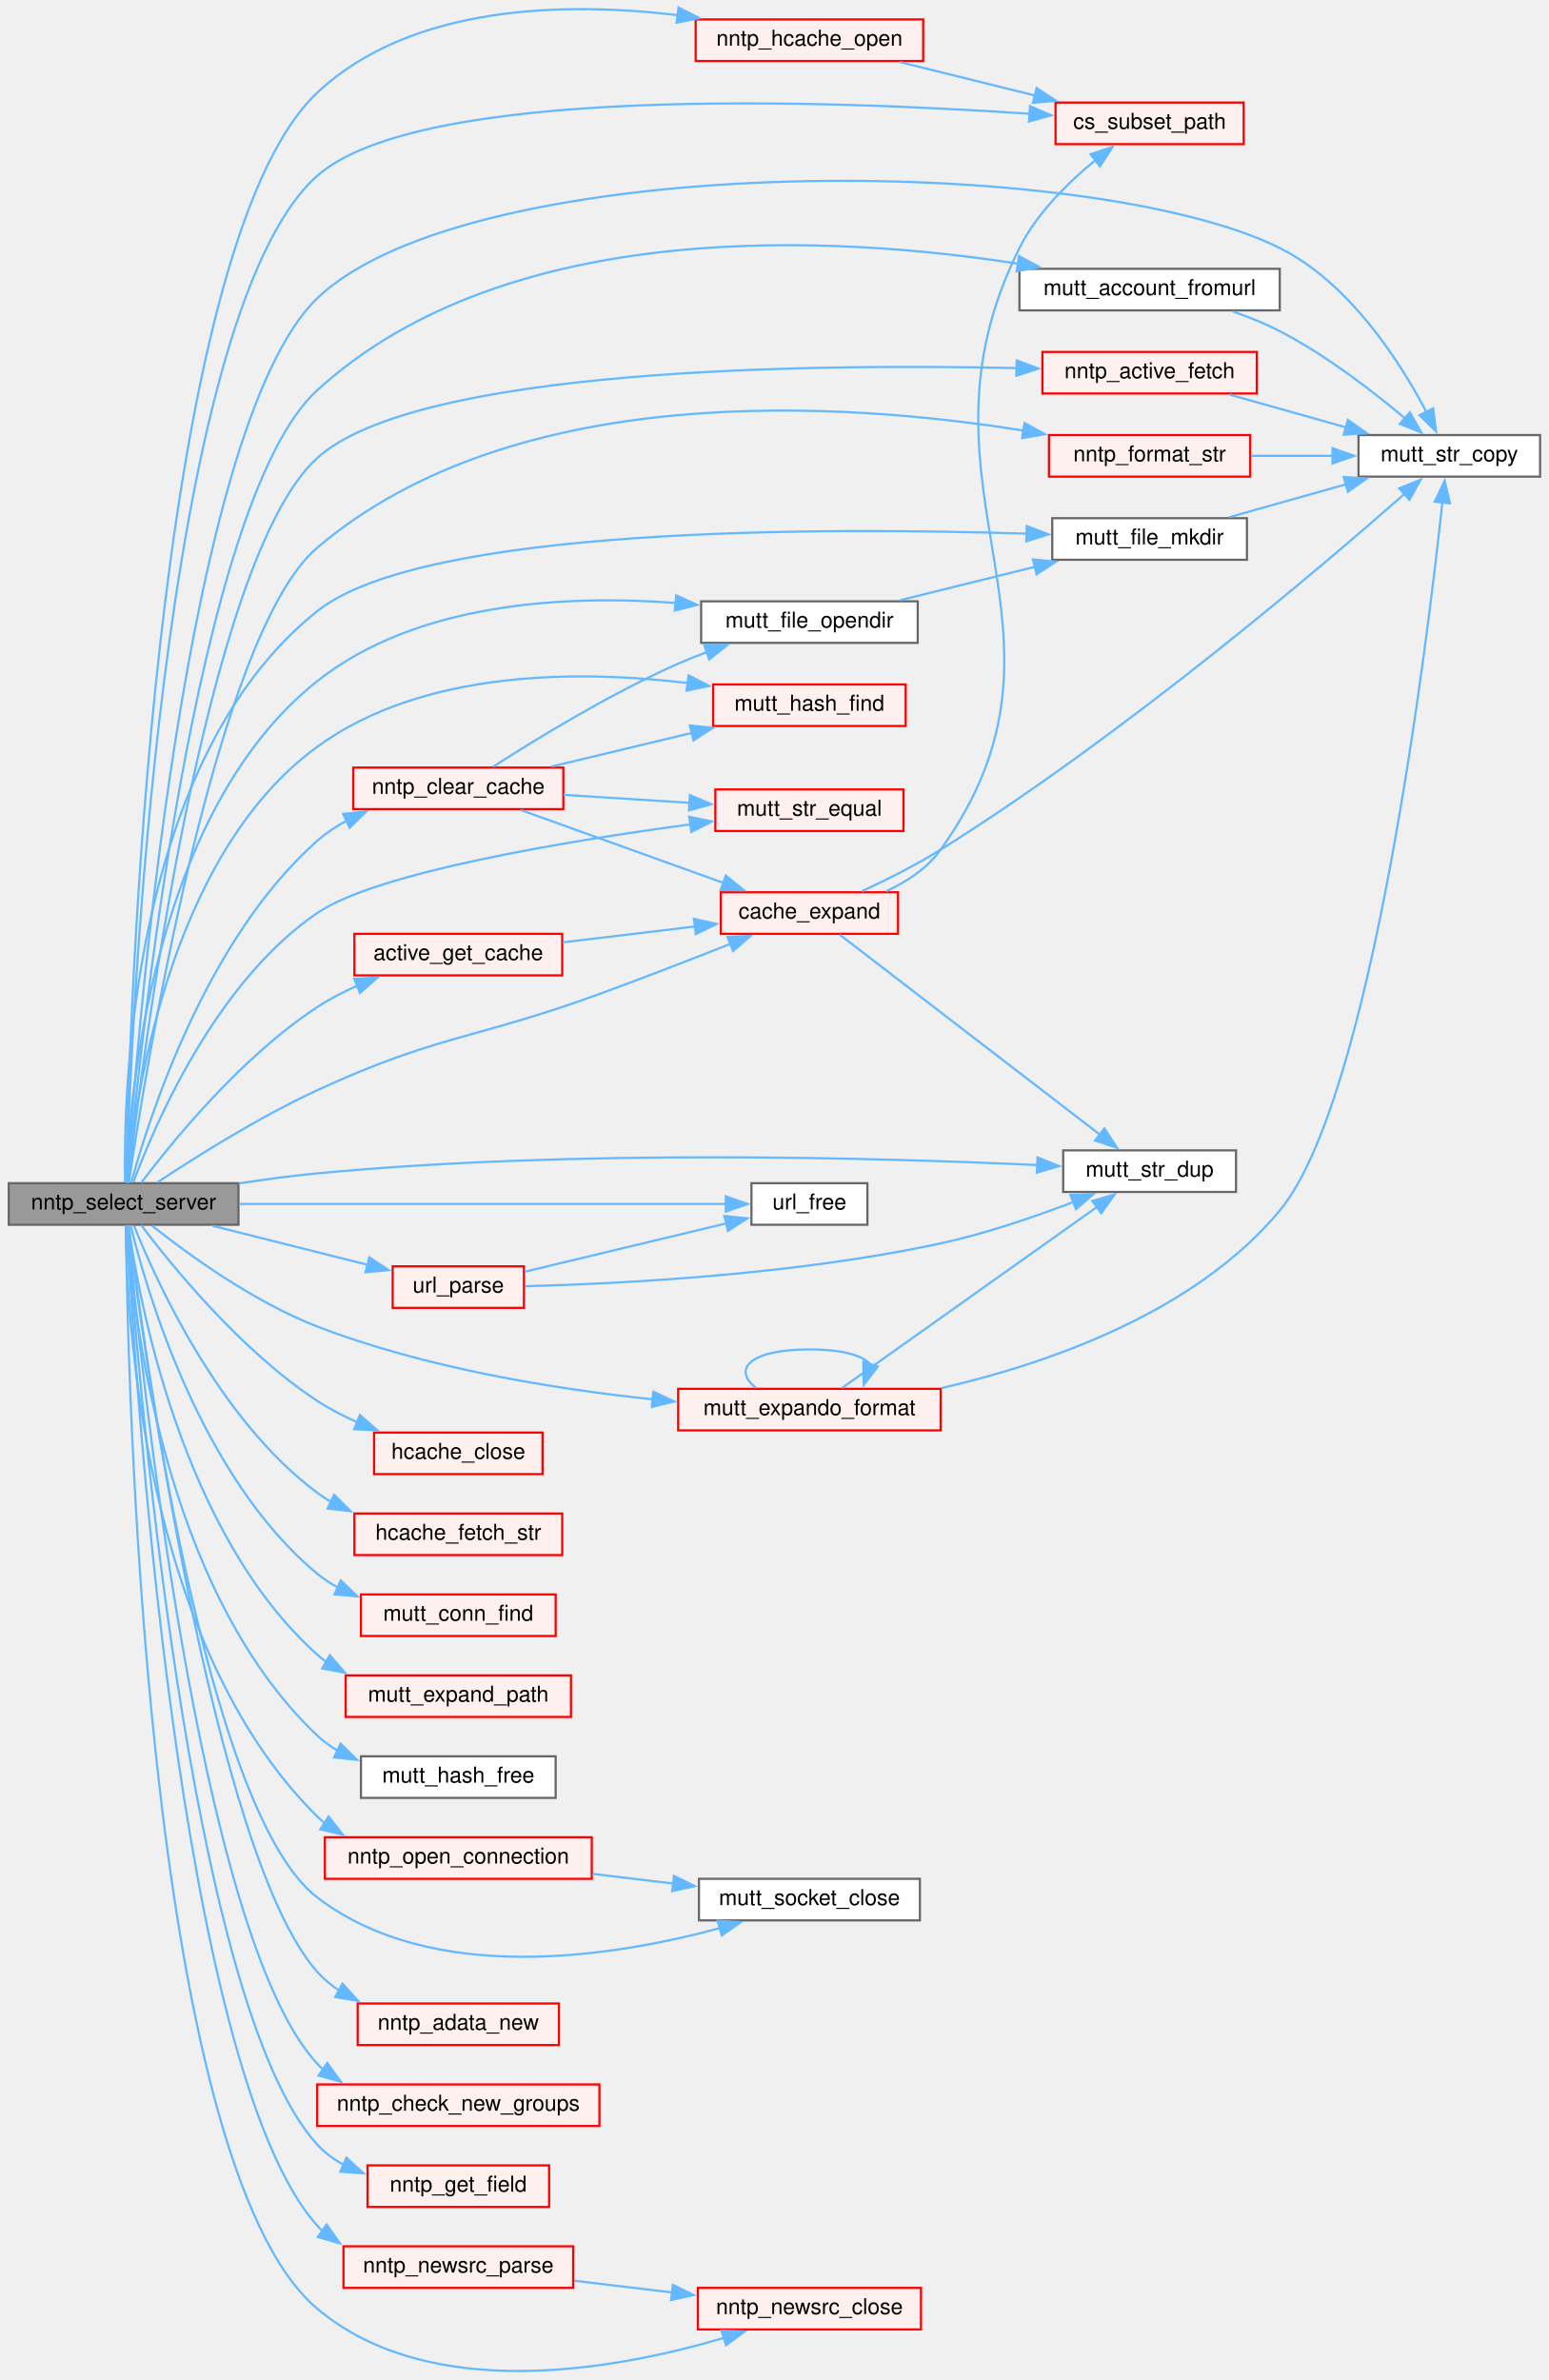
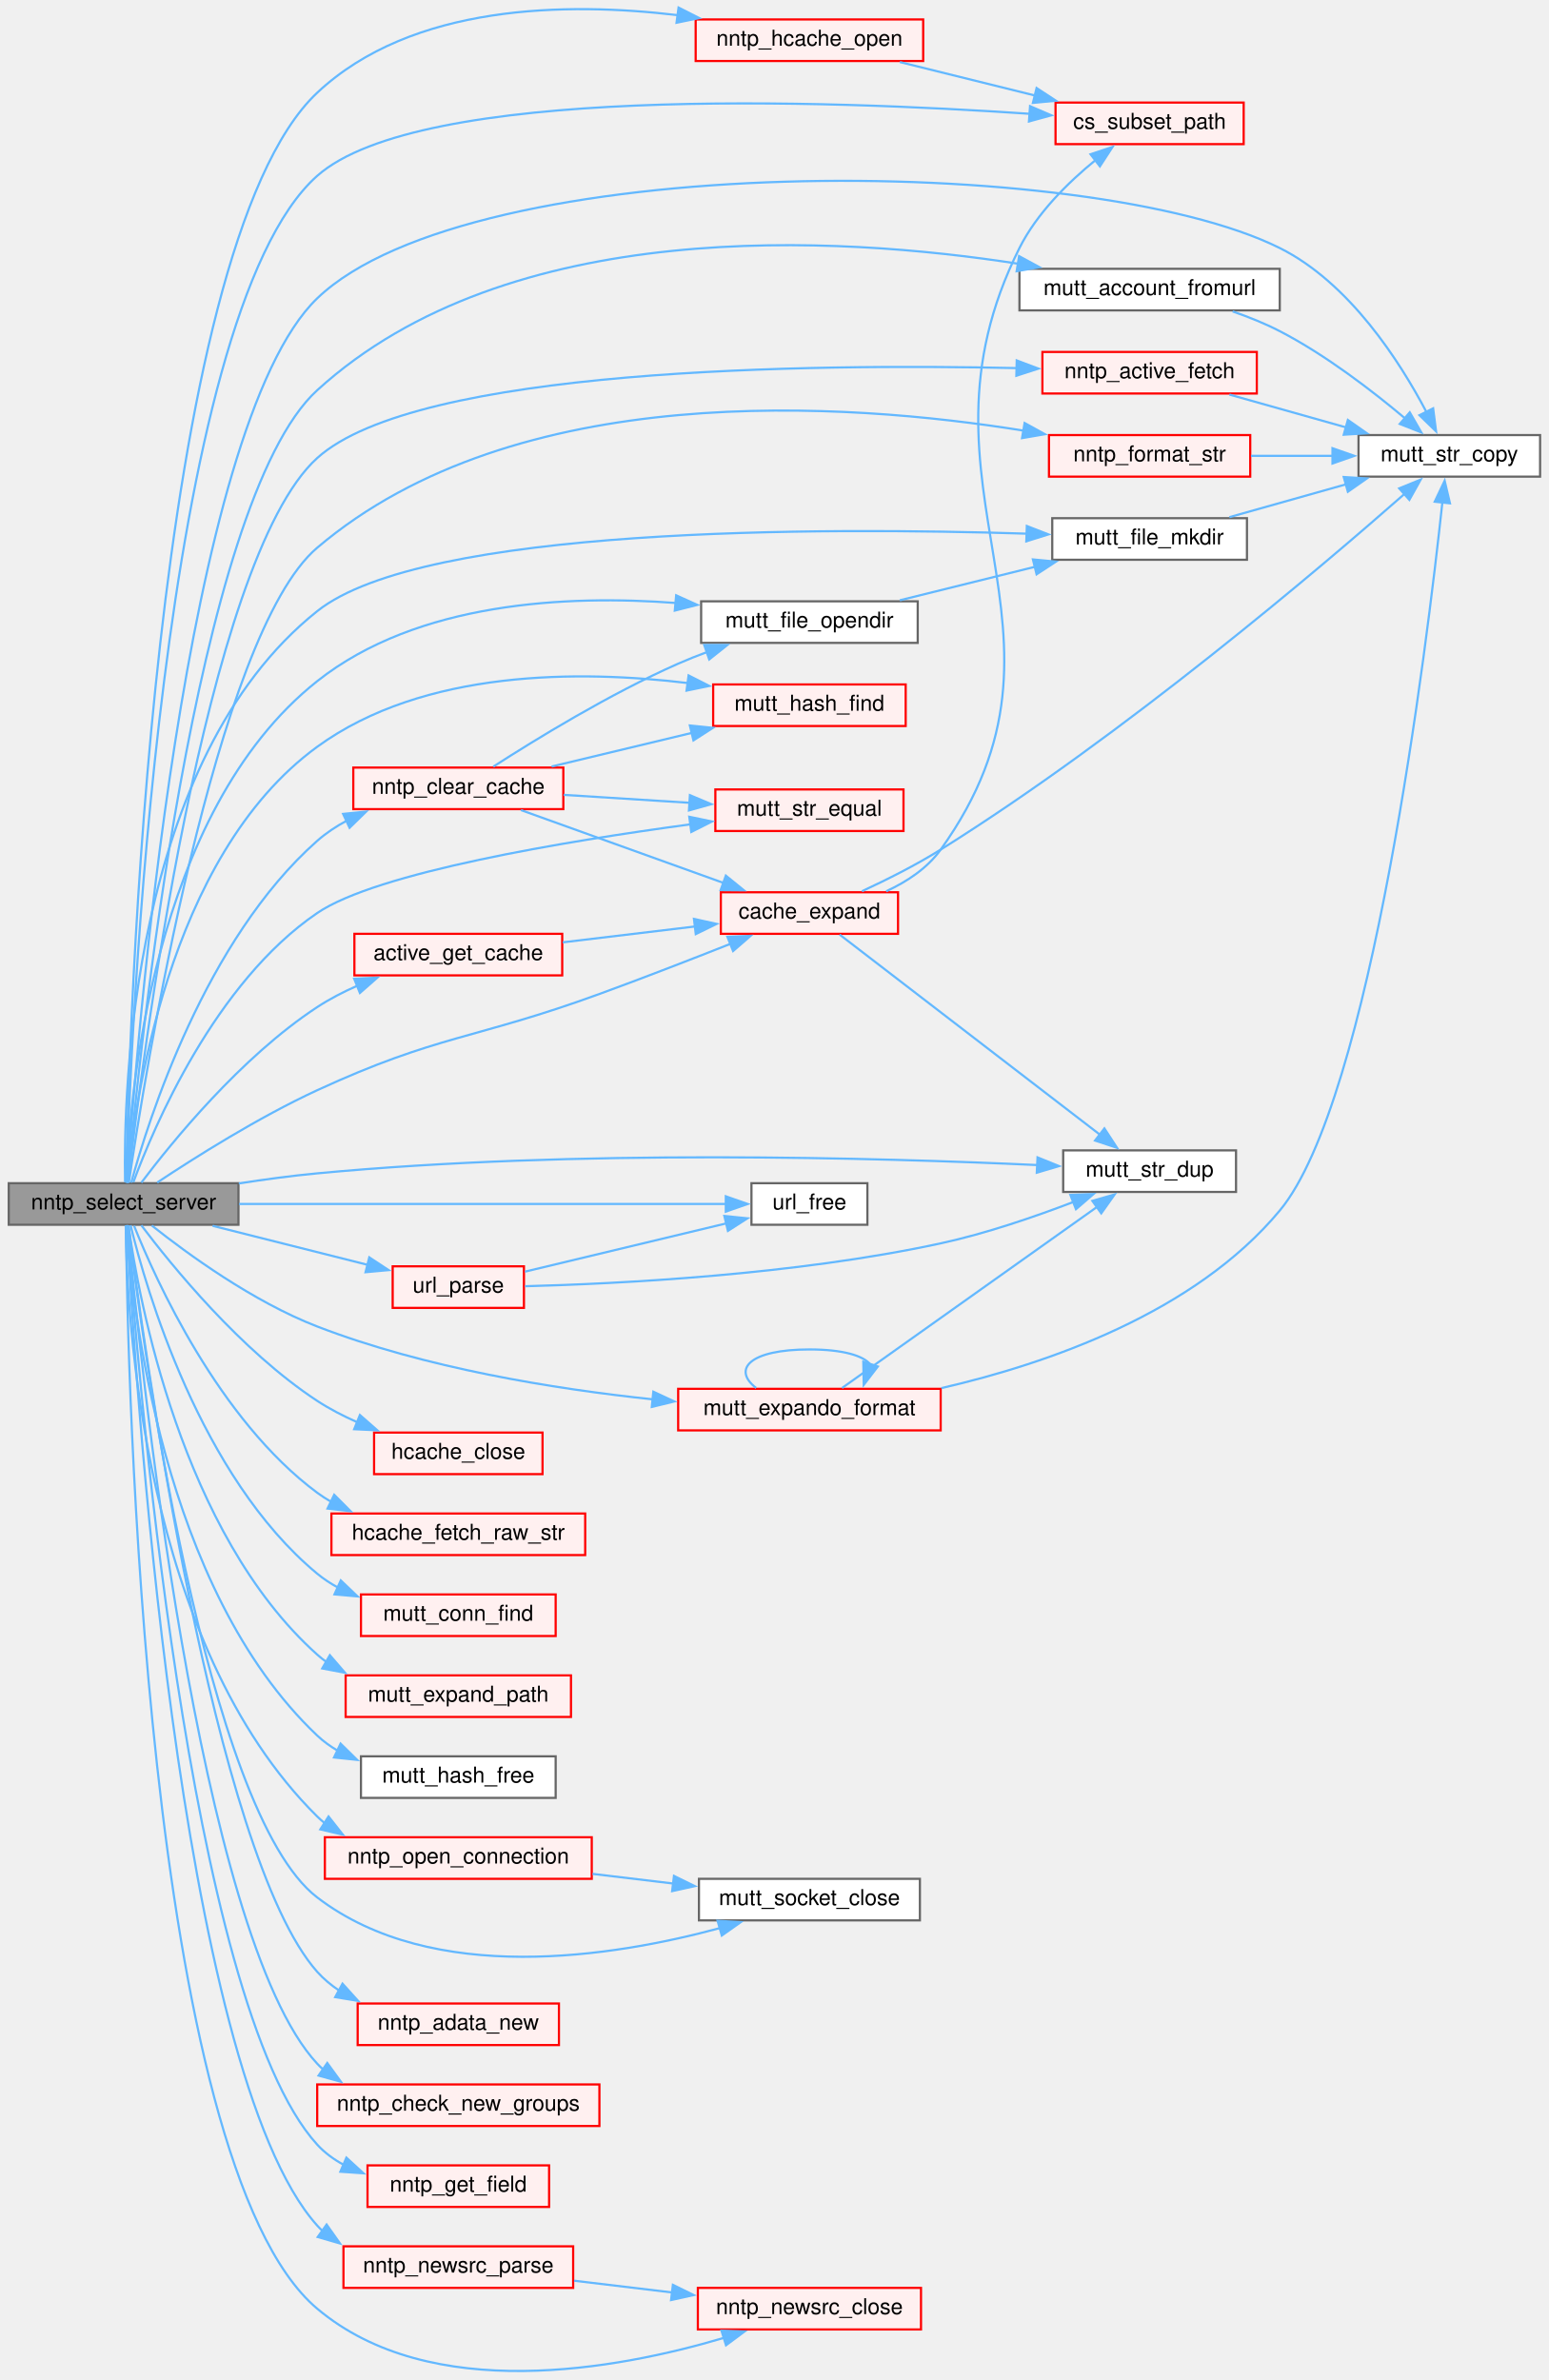
<svg xmlns="http://www.w3.org/2000/svg" xmlns:xlink="http://www.w3.org/1999/xlink" width="708pt" height="1088pt" viewBox="0.00 0.00 708.00 1087.90">
  <g id="graph0" class="graph" transform="scale(1 1) rotate(0) translate(4 1083.9)">
    <g id="node1" class="node">
      <g id="a_node1">
        <a xlink:title="Open a connection to an NNTP server.">
          <polygon fill="#999999" stroke="#666666" points="105,-543.06 0,-543.06 0,-524.06 105,-524.06 105,-543.06" />
          <text text-anchor="middle" x="52.5" y="-531.06" font-family="Helvetica,sans-Serif" font-size="10.00">nntp_select_server</text>
        </a>
      </g>
    </g>
    <g id="node2" class="node">
      <g id="a_node2">
        <a xlink:href="newsrc_8c.html#a8a0f0a9d60138637dde00cb0732c6b9e" target="_top" xlink:title="Load list of all newsgroups from cache.">
          <polygon fill="#fff0f0" stroke="red" points="253,-657.06 158,-657.06 158,-638.06 253,-638.06 253,-657.06" />
          <text text-anchor="middle" x="205.5" y="-645.06" font-family="Helvetica,sans-Serif" font-size="10.00">active_get_cache</text>
        </a>
      </g>
    </g>
    <g id="edge1" class="edge">
      <path fill="none" stroke="#63b8ff" d="M60.61,-543.32C74.29,-561.46 106.01,-600.62 141,-623.56 146.62,-627.25 152.89,-630.48 159.23,-633.28" />
      <polygon fill="#63b8ff" stroke="#63b8ff" points="157.9,-636.52 168.48,-637.02 160.52,-630.03 157.9,-636.52" />
    </g>
    <g id="node3" class="node">
      <g id="a_node3">
        <a xlink:href="newsrc_8c.html#a8d3a7328ed6d800fc41fb83e20db792a" target="_top" xlink:title="Make fully qualified cache file name.">
          <polygon fill="#fff0f0" stroke="red" points="406.5,-676.06 325.5,-676.06 325.5,-657.06 406.5,-657.06 406.5,-676.06" />
          <text text-anchor="middle" x="366" y="-664.06" font-family="Helvetica,sans-Serif" font-size="10.00">cache_expand</text>
        </a>
      </g>
    </g>
    <g id="edge6" class="edge">
      <path fill="none" stroke="#63b8ff" d="M67.85,-543.36C84.79,-554.61 114.05,-573.12 141,-585.56 196,-610.95 213.1,-608.79 270,-629.56 289.96,-636.85 312.1,-645.44 329.98,-652.51" />
      <polygon fill="#63b8ff" stroke="#63b8ff" points="328.51,-655.69 339.1,-656.13 331.1,-649.19 328.51,-655.69" />
    </g>
    <g id="node4" class="node">
      <g id="a_node4">
        <a xlink:href="config_2helpers_8c.html#a9f184e61342916799259930333f4205f" target="_top" xlink:title="Get a path config item by name.">
          <polygon fill="#fff0f0" stroke="red" points="564.5,-1037.06 478.5,-1037.06 478.5,-1018.06 564.5,-1018.06 564.5,-1037.06" />
          <text text-anchor="middle" x="521.5" y="-1025.06" font-family="Helvetica,sans-Serif" font-size="10.00">cs_subset_path</text>
        </a>
      </g>
    </g>
    <g id="edge7" class="edge">
      <path fill="none" stroke="#63b8ff" d="M53.76,-543.5C55.62,-605.58 68.93,-939.72 141,-1003.56 187.86,-1045.07 373.54,-1038.25 466.66,-1031.93" />
      <polygon fill="#63b8ff" stroke="#63b8ff" points="466.85,-1035.42 476.58,-1031.23 466.35,-1028.44 466.85,-1035.42" />
    </g>
    <g id="node5" class="node">
      <g id="a_node5">
        <a xlink:href="mutt_2string_8c.html#ad20e00309de897a1e882fc7400335b83" target="_top" xlink:title="Copy a string into a buffer (guaranteeing NUL-termination)">
          <polygon fill="white" stroke="#666666" points="700,-885.06 617,-885.06 617,-866.06 700,-866.06 700,-885.06" />
          <text text-anchor="middle" x="658.5" y="-873.06" font-family="Helvetica,sans-Serif" font-size="10.00">mutt_str_copy</text>
        </a>
      </g>
    </g>
    <g id="edge25" class="edge">
      <path fill="none" stroke="#63b8ff" d="M54.11,-543.32C57.9,-600.24 79.94,-888.91 141,-947.56 211.61,-1015.39 493.38,-1014.25 581,-970.56 612.94,-954.64 635.98,-918.51 648,-895.68" />
      <polygon fill="#63b8ff" stroke="#63b8ff" points="651.11,-897.27 652.45,-886.76 644.85,-894.14 651.11,-897.27" />
    </g>
    <g id="node6" class="node">
      <g id="a_node6">
        <a xlink:href="mutt_2string_8c.html#a3fe33d90e4814281cd57de048119c950" target="_top" xlink:title="Copy a string, safely.">
          <polygon fill="white" stroke="#666666" points="561,-558.06 482,-558.06 482,-539.06 561,-539.06 561,-558.06" />
          <text text-anchor="middle" x="521.5" y="-546.06" font-family="Helvetica,sans-Serif" font-size="10.00">mutt_str_dup</text>
        </a>
      </g>
    </g>
    <g id="edge26" class="edge">
      <path fill="none" stroke="#63b8ff" d="M105.18,-542.96C116.92,-544.78 129.36,-546.46 141,-547.56 258.67,-558.71 397.79,-554.72 470.51,-551.34" />
      <polygon fill="#63b8ff" stroke="#63b8ff" points="470.27,-554.86 480.09,-550.88 469.93,-547.86 470.27,-554.86" />
    </g>
    <g id="node7" class="node">
      <g id="a_node7">
        <a xlink:href="hcache_8c.html#a791c8437997aca5d8747271ff4c75e98" target="_top" xlink:title="Multiplexor for StoreOps::close.">
          <polygon fill="#fff0f0" stroke="red" points="244,-429.06 167,-429.06 167,-410.06 244,-410.06 244,-429.06" />
          <text text-anchor="middle" x="205.5" y="-417.06" font-family="Helvetica,sans-Serif" font-size="10.00">hcache_close</text>
        </a>
      </g>
    </g>
    <g id="edge8" class="edge">
      <path fill="none" stroke="#63b8ff" d="M60.61,-523.8C74.29,-505.66 106.01,-466.51 141,-443.56 146.62,-439.88 152.89,-436.64 159.23,-433.84" />
      <polygon fill="#63b8ff" stroke="#63b8ff" points="160.52,-437.09 168.48,-430.1 157.9,-430.6 160.52,-437.09" />
    </g>
    <g id="node8" class="node">
      <g id="a_node8">
-         <a xlink:href="hcache_8c.html#a3109cb00c8c8083c4d8b7a8153d83d08" target="_top" xlink:title="Fetch a string from the cache.">
-           <polygon fill="#fff0f0" stroke="red" points="253,-392.06 158,-392.06 158,-373.06 253,-373.06 253,-392.06" />
-           <text text-anchor="middle" x="205.5" y="-380.06" font-family="Helvetica,sans-Serif" font-size="10.00">hcache_fetch_str</text>
+         <a xlink:href="hcache_8c.html#a9f2aea3b2e8ba9dc758a06e0163dee14" target="_top" xlink:title="Fetch a string from the cache.">
+           <polygon fill="#fff0f0" stroke="red" points="263.5,-392.06 147.5,-392.06 147.5,-373.06 263.5,-373.06 263.5,-392.06" />
+           <text text-anchor="middle" x="205.5" y="-380.06" font-family="Helvetica,sans-Serif" font-size="10.00">hcache_fetch_raw_str</text>
        </a>
      </g>
    </g>
    <g id="edge9" class="edge">
      <path fill="none" stroke="#63b8ff" d="M57.29,-523.57C67.13,-498.95 95.95,-434.97 141,-401.56 143.03,-400.06 145.17,-398.67 147.4,-397.39" />
      <polygon fill="#63b8ff" stroke="#63b8ff" points="148.76,-400.63 156.24,-393.13 145.72,-394.32 148.76,-400.63" />
    </g>
    <g id="node9" class="node">
      <g id="a_node9">
        <a xlink:href="mutt__account_8c.html#a1b69f282293a8eaa1766138ddcb44a9c" target="_top" xlink:title="Fill ConnAccount with information from url.">
          <polygon fill="white" stroke="#666666" points="581,-961.06 462,-961.06 462,-942.06 581,-942.06 581,-961.06" />
          <text text-anchor="middle" x="521.5" y="-949.06" font-family="Helvetica,sans-Serif" font-size="10.00">mutt_account_fromurl</text>
        </a>
      </g>
    </g>
    <g id="edge10" class="edge">
      <path fill="none" stroke="#63b8ff" d="M54.34,-543.39C59.14,-597.1 84.86,-854.39 141,-905.56 228.6,-985.41 378.68,-976.23 461.43,-963.39" />
      <polygon fill="#63b8ff" stroke="#63b8ff" points="461.84,-966.86 471.15,-961.8 460.72,-959.96 461.84,-966.86" />
    </g>
    <g id="node10" class="node">
      <g id="a_node10">
        <a xlink:href="mutt__socket_8c.html#ab79e92d0c88e3061f590cb1874b8b59d" target="_top" xlink:title="Find a connection from a list.">
          <polygon fill="#fff0f0" stroke="red" points="250,-355.06 161,-355.06 161,-336.06 250,-336.06 250,-355.06" />
          <text text-anchor="middle" x="205.5" y="-343.06" font-family="Helvetica,sans-Serif" font-size="10.00">mutt_conn_find</text>
        </a>
      </g>
    </g>
    <g id="edge12" class="edge">
      <path fill="none" stroke="#63b8ff" d="M55.68,-523.85C62.69,-495 87.32,-409.04 141,-364.56 143.88,-362.17 147.05,-360.09 150.4,-358.26" />
      <polygon fill="#63b8ff" stroke="#63b8ff" points="151.78,-361.48 159.44,-354.16 148.89,-355.1 151.78,-361.48" />
    </g>
    <g id="node11" class="node">
      <g id="a_node11">
        <a xlink:href="muttlib_8c.html#a4adca44619212b1c3177ef870c82490f" target="_top" xlink:title="Create the canonical path.">
          <polygon fill="#fff0f0" stroke="red" points="257,-318.06 154,-318.06 154,-299.06 257,-299.06 257,-318.06" />
          <text text-anchor="middle" x="205.5" y="-306.06" font-family="Helvetica,sans-Serif" font-size="10.00">mutt_expand_path</text>
        </a>
      </g>
    </g>
    <g id="edge13" class="edge">
      <path fill="none" stroke="#63b8ff" d="M54.72,-523.69C59.34,-490.7 78.74,-383.27 141,-327.56 142.41,-326.29 143.91,-325.11 145.47,-324.01" />
      <polygon fill="#63b8ff" stroke="#63b8ff" points="146.78,-327.29 153.7,-319.27 143.29,-321.23 146.78,-327.29" />
    </g>
    <g id="node12" class="node">
      <g id="a_node12">
        <a xlink:href="group__expando__api.html#ga8972094c1e995739c8b072c8be3ce453" target="_top" xlink:title="Expand expandos (x) in a string -.">
          <polygon fill="#fff0f0" stroke="red" points="426,-449.06 306,-449.06 306,-430.06 426,-430.06 426,-449.06" />
          <text text-anchor="middle" x="366" y="-437.06" font-family="Helvetica,sans-Serif" font-size="10.00">mutt_expando_format</text>
        </a>
      </g>
    </g>
    <g id="edge14" class="edge">
      <path fill="none" stroke="#63b8ff" d="M65.39,-523.71C81.48,-510.93 111.56,-488.94 141,-477.56 190.25,-458.53 249.23,-449.02 294.31,-444.26" />
      <polygon fill="#63b8ff" stroke="#63b8ff" points="294.64,-447.75 304.24,-443.28 293.95,-440.78 294.64,-447.75" />
    </g>
    <g id="node13" class="node">
      <g id="a_node13">
        <a xlink:href="file_8c.html#a42b89c4ae9ca386c22de502b37cdf45e" target="_top" xlink:title="Recursively create directories.">
          <polygon fill="white" stroke="#666666" points="566,-847.06 477,-847.06 477,-828.06 566,-828.06 566,-847.06" />
          <text text-anchor="middle" x="521.5" y="-835.06" font-family="Helvetica,sans-Serif" font-size="10.00">mutt_file_mkdir</text>
        </a>
      </g>
    </g>
    <g id="edge18" class="edge">
      <path fill="none" stroke="#63b8ff" d="M53.17,-543.55C52.42,-583.98 55.53,-736.49 141,-804.56 189.74,-843.38 372.35,-842.93 465.34,-839.99" />
      <polygon fill="#63b8ff" stroke="#63b8ff" points="465.38,-843.49 475.25,-839.65 465.14,-836.49 465.38,-843.49" />
    </g>
    <g id="node14" class="node">
      <g id="a_node14">
        <a xlink:href="file_8c.html#a69da918c66c3f22815d6e4aed88b6122" target="_top" xlink:title="Open a directory.">
          <polygon fill="white" stroke="#666666" points="415.5,-809.06 316.5,-809.06 316.5,-790.06 415.5,-790.06 415.5,-809.06" />
          <text text-anchor="middle" x="366" y="-797.06" font-family="Helvetica,sans-Serif" font-size="10.00">mutt_file_opendir</text>
        </a>
      </g>
    </g>
    <g id="edge20" class="edge">
      <path fill="none" stroke="#63b8ff" d="M53.7,-543.33C55.04,-580.29 65.14,-712.48 141,-772.56 186.91,-808.92 255.6,-812.02 304.8,-808.31" />
      <polygon fill="#63b8ff" stroke="#63b8ff" points="305.08,-811.8 314.73,-807.43 304.46,-804.82 305.08,-811.8" />
    </g>
    <g id="node15" class="node">
      <g id="a_node15">
        <a xlink:href="hash_8c.html#a21cfc2c56db496fc57d3d85a71c03215" target="_top" xlink:title="Find the HashElem data in a Hash Table element using a key.">
          <polygon fill="#fff0f0" stroke="red" points="410,-771.06 322,-771.06 322,-752.06 410,-752.06 410,-771.06" />
          <text text-anchor="middle" x="366" y="-759.06" font-family="Helvetica,sans-Serif" font-size="10.00">mutt_hash_find</text>
        </a>
      </g>
    </g>
    <g id="edge22" class="edge">
      <path fill="none" stroke="#63b8ff" d="M54.17,-543.14C57.11,-577.08 72,-692.31 141,-742.56 189.78,-778.08 261.34,-777.63 310.37,-771.7" />
      <polygon fill="#63b8ff" stroke="#63b8ff" points="310.76,-775.18 320.21,-770.38 309.83,-768.24 310.76,-775.18" />
    </g>
    <g id="node16" class="node">
      <g id="a_node16">
        <a xlink:href="hash_8c.html#afa22b7f78bbf1b59a4a2bd4bdd20948b" target="_top" xlink:title="Free a hash table.">
          <polygon fill="white" stroke="#666666" points="250,-281.06 161,-281.06 161,-262.06 250,-262.06 250,-281.06" />
          <text text-anchor="middle" x="205.5" y="-269.06" font-family="Helvetica,sans-Serif" font-size="10.00">mutt_hash_free</text>
        </a>
      </g>
    </g>
    <g id="edge23" class="edge">
      <path fill="none" stroke="#63b8ff" d="M54,-523.78C56.41,-487.31 69.85,-357.91 141,-290.56 143.84,-287.87 147.05,-285.56 150.48,-283.57" />
      <polygon fill="#63b8ff" stroke="#63b8ff" points="151.68,-286.87 159.23,-279.44 148.69,-280.54 151.68,-286.87" />
    </g>
    <g id="node17" class="node">
      <g id="a_node17">
        <a xlink:href="socket_8c.html#a432eed609a221c68f457302d6e40c383" target="_top" xlink:title="Close a socket.">
          <polygon fill="white" stroke="#666666" points="416.5,-225.06 315.5,-225.06 315.5,-206.06 416.5,-206.06 416.5,-225.06" />
          <text text-anchor="middle" x="366" y="-213.06" font-family="Helvetica,sans-Serif" font-size="10.00">mutt_socket_close</text>
        </a>
      </g>
    </g>
    <g id="edge24" class="edge">
      <path fill="none" stroke="#63b8ff" d="M54.63,-523.79C60.54,-474.73 89.53,-255.93 141,-216.56 193.9,-176.09 276.28,-189.33 325.01,-202.52" />
      <polygon fill="#63b8ff" stroke="#63b8ff" points="324.02,-205.87 334.6,-205.25 325.94,-199.14 324.02,-205.87" />
    </g>
    <g id="node18" class="node">
      <g id="a_node18">
        <a xlink:href="mutt_2string_8c.html#a6b6a50296dd2a31863a43379ef4a343d" target="_top" xlink:title="Compare two strings.">
          <polygon fill="#fff0f0" stroke="red" points="409,-723.06 323,-723.06 323,-704.06 409,-704.06 409,-723.06" />
          <text text-anchor="middle" x="366" y="-711.06" font-family="Helvetica,sans-Serif" font-size="10.00">mutt_str_equal</text>
        </a>
      </g>
    </g>
    <g id="edge27" class="edge">
      <path fill="none" stroke="#63b8ff" d="M56.96,-543.5C66.23,-568.57 94.17,-634.67 141,-666.56 168.27,-685.13 254.41,-699.39 311.58,-707.11" />
      <polygon fill="#63b8ff" stroke="#63b8ff" points="311.08,-710.57 321.45,-708.41 312,-703.63 311.08,-710.57" />
    </g>
    <g id="node19" class="node">
      <g id="a_node19">
        <a xlink:href="nntp_8c.html#a1782c5df61421b1951f9672b5d78d952" target="_top" xlink:title="Fetch list of all newsgroups from server.">
          <polygon fill="#fff0f0" stroke="red" points="570.5,-923.06 472.5,-923.06 472.5,-904.06 570.5,-904.06 570.5,-923.06" />
          <text text-anchor="middle" x="521.5" y="-911.06" font-family="Helvetica,sans-Serif" font-size="10.00">nntp_active_fetch</text>
        </a>
      </g>
    </g>
    <g id="edge28" class="edge">
      <path fill="none" stroke="#63b8ff" d="M54.56,-543.23C60.29,-593.85 89.31,-827.84 141,-874.56 186.63,-915.81 365.85,-917.73 460.76,-915.68" />
      <polygon fill="#63b8ff" stroke="#63b8ff" points="460.76,-919.18 470.67,-915.44 460.59,-912.18 460.76,-919.18" />
    </g>
    <g id="node20" class="node">
      <g id="a_node20">
        <a xlink:href="nntp_2adata_8c.html#ad68d7c631f8efc0cf6d986ee23820399" target="_top" xlink:title="Allocate and initialise a new NntpAccountData structure.">
          <polygon fill="#fff0f0" stroke="red" points="251.5,-168.06 159.5,-168.06 159.5,-149.06 251.5,-149.06 251.5,-168.06" />
          <text text-anchor="middle" x="205.5" y="-156.06" font-family="Helvetica,sans-Serif" font-size="10.00">nntp_adata_new</text>
        </a>
      </g>
    </g>
    <g id="edge30" class="edge">
      <path fill="none" stroke="#63b8ff" d="M54.7,-523.8C61.19,-472.68 93.42,-236.06 141,-182.56 143.96,-179.24 147.42,-176.37 151.18,-173.9" />
      <polygon fill="#63b8ff" stroke="#63b8ff" points="152.57,-177.13 159.67,-169.27 149.22,-170.98 152.57,-177.13" />
    </g>
    <g id="node21" class="node">
      <g id="a_node21">
        <a xlink:href="nntp_8c.html#a1f4ed64d09034fa97562c2976d80d614" target="_top" xlink:title="Check for new groups/articles in subscribed groups.">
          <polygon fill="#fff0f0" stroke="red" points="270,-131.06 141,-131.06 141,-112.06 270,-112.06 270,-131.06" />
          <text text-anchor="middle" x="205.5" y="-119.06" font-family="Helvetica,sans-Serif" font-size="10.00">nntp_check_new_groups</text>
        </a>
      </g>
    </g>
    <g id="edge31" class="edge">
      <path fill="none" stroke="#63b8ff" d="M54.36,-523.69C59.36,-468.56 86.35,-199.27 141,-140.56 141.86,-139.63 142.77,-138.75 143.71,-137.91" />
      <polygon fill="#63b8ff" stroke="#63b8ff" points="145.59,-140.87 151.83,-132.3 141.62,-135.11 145.59,-140.87" />
    </g>
    <g id="node22" class="node">
      <g id="a_node22">
        <a xlink:href="newsrc_8c.html#a0e57436b35d68983c6fe44815f3ad505" target="_top" xlink:title="Clear the NNTP cache.">
          <polygon fill="#fff0f0" stroke="red" points="253.5,-733.06 157.5,-733.06 157.5,-714.06 253.5,-714.06 253.5,-733.06" />
          <text text-anchor="middle" x="205.5" y="-721.06" font-family="Helvetica,sans-Serif" font-size="10.00">nntp_clear_cache</text>
        </a>
      </g>
    </g>
    <g id="edge32" class="edge">
      <path fill="none" stroke="#63b8ff" d="M55.99,-543.33C63.69,-571.58 89.73,-654.27 141,-699.56 145.04,-703.13 149.66,-706.19 154.53,-708.8" />
      <polygon fill="#63b8ff" stroke="#63b8ff" points="152.84,-711.88 163.38,-712.94 155.8,-705.54 152.84,-711.88" />
    </g>
    <g id="node23" class="node">
      <g id="a_node23">
        <a xlink:href="group__expando__api.html#ga1299a75d0511f180ef4405c5e2370137" target="_top" xlink:title="Expand the newsrc filename - Implements format_t -.">
          <polygon fill="#fff0f0" stroke="red" points="567.5,-885.06 475.5,-885.06 475.5,-866.06 567.5,-866.06 567.5,-885.06" />
          <text text-anchor="middle" x="521.5" y="-873.06" font-family="Helvetica,sans-Serif" font-size="10.00">nntp_format_str</text>
        </a>
      </g>
    </g>
    <g id="edge37" class="edge">
      <path fill="none" stroke="#63b8ff" d="M54.9,-543.32C61.85,-590.45 94.26,-793.89 141,-833.56 231.98,-910.79 382.68,-900.17 464.11,-887.06" />
      <polygon fill="#63b8ff" stroke="#63b8ff" points="464.36,-890.57 473.64,-885.46 463.19,-883.67 464.36,-890.57" />
    </g>
    <g id="node24" class="node">
      <g id="a_node24">
        <a xlink:href="group__conn__account__get__field.html#ga81411f29dda39c2e2276e7dc6985ea77" target="_top" xlink:title="Get connection login credentials - Implements ConnAccount::get_field() -.">
          <polygon fill="#fff0f0" stroke="red" points="247,-94.06 164,-94.06 164,-75.06 247,-75.06 247,-94.06" />
          <text text-anchor="middle" x="205.5" y="-82.06" font-family="Helvetica,sans-Serif" font-size="10.00">nntp_get_field</text>
        </a>
      </g>
    </g>
    <g id="edge39" class="edge">
      <path fill="none" stroke="#63b8ff" d="M54.14,-523.92C58.16,-466.36 81.64,-168.52 141,-103.56 144.46,-99.78 148.63,-96.74 153.17,-94.29" />
      <polygon fill="#63b8ff" stroke="#63b8ff" points="154.34,-97.6 162.15,-90.44 151.58,-91.17 154.34,-97.6" />
    </g>
    <g id="node25" class="node">
      <g id="a_node25">
        <a xlink:href="newsrc_8c.html#a00132ef57a28e8ec428b6fa298ea63d4" target="_top" xlink:title="Open newsgroup hcache.">
          <polygon fill="#fff0f0" stroke="red" points="418,-1075.06 314,-1075.06 314,-1056.06 418,-1056.06 418,-1075.06" />
          <text text-anchor="middle" x="366" y="-1063.06" font-family="Helvetica,sans-Serif" font-size="10.00">nntp_hcache_open</text>
        </a>
      </g>
    </g>
    <g id="edge40" class="edge">
      <path fill="none" stroke="#63b8ff" d="M53.65,-543.4C54.85,-607.92 64.96,-970.23 141,-1041.56 184.4,-1082.27 255.33,-1083.07 305.75,-1077.02" />
      <polygon fill="#63b8ff" stroke="#63b8ff" points="306.18,-1080.49 315.63,-1075.69 305.25,-1073.55 306.18,-1080.49" />
    </g>
    <g id="node26" class="node">
      <g id="a_node26">
        <a xlink:href="newsrc_8c.html#a64fdec9977db62a95daa5af59d280673" target="_top" xlink:title="Unlock and close .newsrc file.">
          <polygon fill="#fff0f0" stroke="red" points="417,-38.06 315,-38.06 315,-19.06 417,-19.06 417,-38.06" />
          <text text-anchor="middle" x="366" y="-26.06" font-family="Helvetica,sans-Serif" font-size="10.00">nntp_newsrc_close</text>
        </a>
      </g>
    </g>
    <g id="edge42" class="edge">
      <path fill="none" stroke="#63b8ff" d="M53.57,-523.68C54.27,-458.89 61.69,-95.31 141,-28.56 192.89,15.12 278.05,-0.72 327.06,-15.25" />
      <polygon fill="#63b8ff" stroke="#63b8ff" points="325.79,-18.52 336.38,-18.15 327.87,-11.84 325.79,-18.52" />
    </g>
    <g id="node27" class="node">
      <g id="a_node27">
        <a xlink:href="newsrc_8c.html#a57bd184c51b8701e9613761a629ca485" target="_top" xlink:title="Parse .newsrc file.">
          <polygon fill="#fff0f0" stroke="red" points="258,-57.06 153,-57.06 153,-38.06 258,-38.06 258,-57.06" />
          <text text-anchor="middle" x="205.5" y="-45.06" font-family="Helvetica,sans-Serif" font-size="10.00">nntp_newsrc_parse</text>
        </a>
      </g>
    </g>
    <g id="edge43" class="edge">
      <path fill="none" stroke="#63b8ff" d="M53.98,-523.89C57.14,-463.44 77,-137.69 141,-66.56 141.83,-65.64 142.7,-64.76 143.6,-63.93" />
      <polygon fill="#63b8ff" stroke="#63b8ff" points="145.3,-67.02 151.41,-58.37 141.24,-61.32 145.3,-67.02" />
    </g>
    <g id="node28" class="node">
      <g id="a_node28">
        <a xlink:href="nntp_8c.html#abc4e8951366a6bf81d5d4d4ecf5ad4ba" target="_top" xlink:title="Connect to server, authenticate and get capabilities.">
          <polygon fill="#fff0f0" stroke="red" points="266.5,-244.06 144.5,-244.06 144.5,-225.06 266.5,-225.06 266.5,-244.06" />
          <text text-anchor="middle" x="205.5" y="-232.06" font-family="Helvetica,sans-Serif" font-size="10.00">nntp_open_connection</text>
        </a>
      </g>
    </g>
    <g id="edge45" class="edge">
      <path fill="none" stroke="#63b8ff" d="M53.47,-523.73C53.9,-483.86 60.93,-332.66 141,-253.56 142.06,-252.51 143.17,-251.53 144.33,-250.59" />
      <polygon fill="#63b8ff" stroke="#63b8ff" points="146.18,-253.56 152.74,-245.24 142.42,-247.66 146.18,-253.56" />
    </g>
    <g id="node29" class="node">
      <g id="a_node29">
        <a xlink:href="url_8c.html#a7b05825b8bb8f87657713fe5bc6edfaa" target="_top" xlink:title="Free the contents of a URL.">
          <polygon fill="white" stroke="#666666" points="392.5,-543.06 339.5,-543.06 339.5,-524.06 392.5,-524.06 392.5,-543.06" />
          <text text-anchor="middle" x="366" y="-531.06" font-family="Helvetica,sans-Serif" font-size="10.00">url_free</text>
        </a>
      </g>
    </g>
    <g id="edge47" class="edge">
      <path fill="none" stroke="#63b8ff" d="M105.29,-533.56C168.15,-533.56 272.58,-533.56 327.93,-533.56" />
      <polygon fill="#63b8ff" stroke="#63b8ff" points="327.77,-537.06 337.77,-533.56 327.77,-530.06 327.77,-537.06" />
    </g>
    <g id="node30" class="node">
      <g id="a_node30">
        <a xlink:href="url_8c.html#a3030b91052fa1a5fee0ca7b1d4d94f93" target="_top" xlink:title="Fill in Url.">
          <polygon fill="#fff0f0" stroke="red" points="235.5,-505.06 175.5,-505.06 175.5,-486.06 235.5,-486.06 235.5,-505.06" />
          <text text-anchor="middle" x="205.5" y="-493.06" font-family="Helvetica,sans-Serif" font-size="10.00">url_parse</text>
        </a>
      </g>
    </g>
    <g id="edge48" class="edge">
      <path fill="none" stroke="#63b8ff" d="M93.17,-523.58C115.05,-518.07 142.15,-511.25 164.14,-505.72" />
      <polygon fill="#63b8ff" stroke="#63b8ff" points="164.8,-509.16 173.64,-503.33 163.09,-502.37 164.8,-509.16" />
    </g>
    <g id="edge2" class="edge">
      <path fill="none" stroke="#63b8ff" d="M253.2,-653.16C272.19,-655.44 294.21,-658.07 313.65,-660.41" />
      <polygon fill="#63b8ff" stroke="#63b8ff" points="313.22,-663.88 323.56,-661.59 314.05,-656.93 313.22,-663.88" />
    </g>
    <g id="edge3" class="edge">
      <path fill="none" stroke="#63b8ff" d="M401.08,-676.51C410.54,-680.88 419.88,-687.03 426,-695.56 497.83,-795.74 406.8,-860.34 462,-970.56 469.99,-986.52 484.28,-1000.57 496.73,-1010.73" />
      <polygon fill="#63b8ff" stroke="#63b8ff" points="494.5,-1013.44 504.56,-1016.78 498.78,-1007.9 494.5,-1013.44" />
    </g>
    <g id="edge4" class="edge">
      <path fill="none" stroke="#63b8ff" d="M390,-676.53C401.15,-681.7 414.58,-688.42 426,-695.56 509.92,-748.04 599.89,-824.62 638.32,-858.43" />
      <polygon fill="#63b8ff" stroke="#63b8ff" points="635.6,-860.7 645.41,-864.7 640.24,-855.45 635.6,-860.7" />
    </g>
    <g id="edge5" class="edge">
      <path fill="none" stroke="#63b8ff" d="M379.82,-656.7C406.19,-636.44 466.71,-589.91 499.11,-565" />
      <polygon fill="#63b8ff" stroke="#63b8ff" points="500.83,-568.1 506.62,-559.23 496.56,-562.55 500.83,-568.1" />
    </g>
    <g id="edge11" class="edge">
      <path fill="none" stroke="#63b8ff" d="M559.45,-941.59C566.77,-939.05 574.27,-936.04 581,-932.56 602,-921.7 623.36,-905.23 638.16,-892.78" />
      <polygon fill="#63b8ff" stroke="#63b8ff" points="640.42,-895.45 645.71,-886.27 635.85,-890.15 640.42,-895.45" />
    </g>
    <g id="edge16" class="edge">
      <path fill="none" stroke="#63b8ff" d="M426.29,-449.38C475.03,-460.6 542.16,-483.83 581,-530.56 622.91,-580.98 648.16,-787.68 655.36,-854.57" />
      <polygon fill="#63b8ff" stroke="#63b8ff" points="651.84,-854.6 656.37,-864.17 658.8,-853.86 651.84,-854.6" />
    </g>
    <g id="edge17" class="edge">
      <path fill="none" stroke="#63b8ff" d="M380.89,-449.43C407.38,-468.23 465.32,-509.38 497.61,-532.31" />
      <polygon fill="#63b8ff" stroke="#63b8ff" points="495.34,-534.98 505.52,-537.92 499.39,-529.28 495.34,-534.98" />
    </g>
    <g id="edge15" class="edge">
      <path fill="none" stroke="#63b8ff" d="M341.66,-449.43C330.55,-458 338.67,-467.06 366,-467.06 381.38,-467.06 390.67,-464.19 393.88,-460.16" />
      <polygon fill="#63b8ff" stroke="#63b8ff" points="397.27,-459.27 390.82,-450.87 390.63,-461.46 397.27,-459.27" />
    </g>
    <g id="edge19" class="edge">
      <path fill="none" stroke="#63b8ff" d="M557.97,-847.54C574.4,-852.17 594.13,-857.72 611.68,-862.66" />
      <polygon fill="#63b8ff" stroke="#63b8ff" points="610.24,-865.89 620.81,-865.23 612.13,-859.15 610.24,-865.89" />
    </g>
    <g id="edge21" class="edge">
      <path fill="none" stroke="#63b8ff" d="M407.33,-809.54C426.2,-814.22 448.9,-819.84 469,-824.81" />
      <polygon fill="#63b8ff" stroke="#63b8ff" points="468.16,-828.21 478.7,-827.21 469.84,-821.41 468.16,-828.21" />
    </g>
    <g id="edge29" class="edge">
      <path fill="none" stroke="#63b8ff" d="M557.97,-903.58C574.4,-898.95 594.13,-893.4 611.68,-888.46" />
      <polygon fill="#63b8ff" stroke="#63b8ff" points="612.13,-891.97 620.81,-885.89 610.24,-885.23 612.13,-891.97" />
    </g>
    <g id="edge33" class="edge">
      <path fill="none" stroke="#63b8ff" d="M234.11,-713.63C259.71,-704.42 298.05,-690.64 326.63,-680.36" />
      <polygon fill="#63b8ff" stroke="#63b8ff" points="327.79,-683.66 336.02,-676.98 325.42,-677.07 327.79,-683.66" />
    </g>
    <g id="edge34" class="edge">
      <path fill="none" stroke="#63b8ff" d="M221.49,-733.48C240.53,-745.75 274.68,-766.73 306,-780.56 310.26,-782.44 314.77,-784.23 319.32,-785.91" />
      <polygon fill="#63b8ff" stroke="#63b8ff" points="317.9,-789.12 328.49,-789.1 320.2,-782.5 317.9,-789.12" />
    </g>
    <g id="edge35" class="edge">
      <path fill="none" stroke="#63b8ff" d="M248.14,-733.54C267.81,-738.26 291.51,-743.94 312.4,-748.95" />
      <polygon fill="#63b8ff" stroke="#63b8ff" points="311.35,-752.3 321.89,-751.22 312.98,-745.49 311.35,-752.3" />
    </g>
    <g id="edge36" class="edge">
      <path fill="none" stroke="#63b8ff" d="M253.63,-720.59C271.76,-719.44 292.6,-718.13 311.31,-716.95" />
      <polygon fill="#63b8ff" stroke="#63b8ff" points="311.37,-720.45 321.13,-716.33 310.93,-713.46 311.37,-720.45" />
    </g>
    <g id="edge38" class="edge">
      <path fill="none" stroke="#63b8ff" d="M567.83,-875.56C579.91,-875.56 593.06,-875.56 605.47,-875.56" />
      <polygon fill="#63b8ff" stroke="#63b8ff" points="605.09,-879.06 615.09,-875.56 605.09,-872.06 605.09,-879.06" />
    </g>
    <g id="edge41" class="edge">
      <path fill="none" stroke="#63b8ff" d="M407.33,-1055.58C426.2,-1050.9 448.9,-1045.28 469,-1040.31" />
      <polygon fill="#63b8ff" stroke="#63b8ff" points="469.84,-1043.71 478.7,-1037.91 468.16,-1036.91 469.84,-1043.71" />
    </g>
    <g id="edge44" class="edge">
      <path fill="none" stroke="#63b8ff" d="M258.4,-41.34C272.79,-39.61 288.55,-37.73 303.43,-35.94" />
      <polygon fill="#63b8ff" stroke="#63b8ff" points="303.59,-39.45 313.1,-34.78 302.76,-32.5 303.59,-39.45" />
    </g>
    <g id="edge46" class="edge">
      <path fill="none" stroke="#63b8ff" d="M266.87,-227.32C278.94,-225.88 291.63,-224.36 303.72,-222.91" />
      <polygon fill="#63b8ff" stroke="#63b8ff" points="304.08,-226.39 313.6,-221.72 303.25,-219.44 304.08,-226.39" />
    </g>
    <g id="edge49" class="edge">
      <path fill="none" stroke="#63b8ff" d="M235.96,-495.96C278.42,-497.06 359.06,-501.05 426,-515.56 446.58,-520.02 468.84,-527.65 486.59,-534.45" />
      <polygon fill="#63b8ff" stroke="#63b8ff" points="485.28,-537.69 495.86,-538.1 487.84,-531.18 485.28,-537.69" />
    </g>
    <g id="edge50" class="edge">
      <path fill="none" stroke="#63b8ff" d="M235.94,-502.62C261.99,-508.86 300.1,-518 328.16,-524.73" />
      <polygon fill="#63b8ff" stroke="#63b8ff" points="327.11,-528.08 337.66,-527 328.75,-521.27 327.11,-528.08" />
    </g>
  </g>
</svg>
